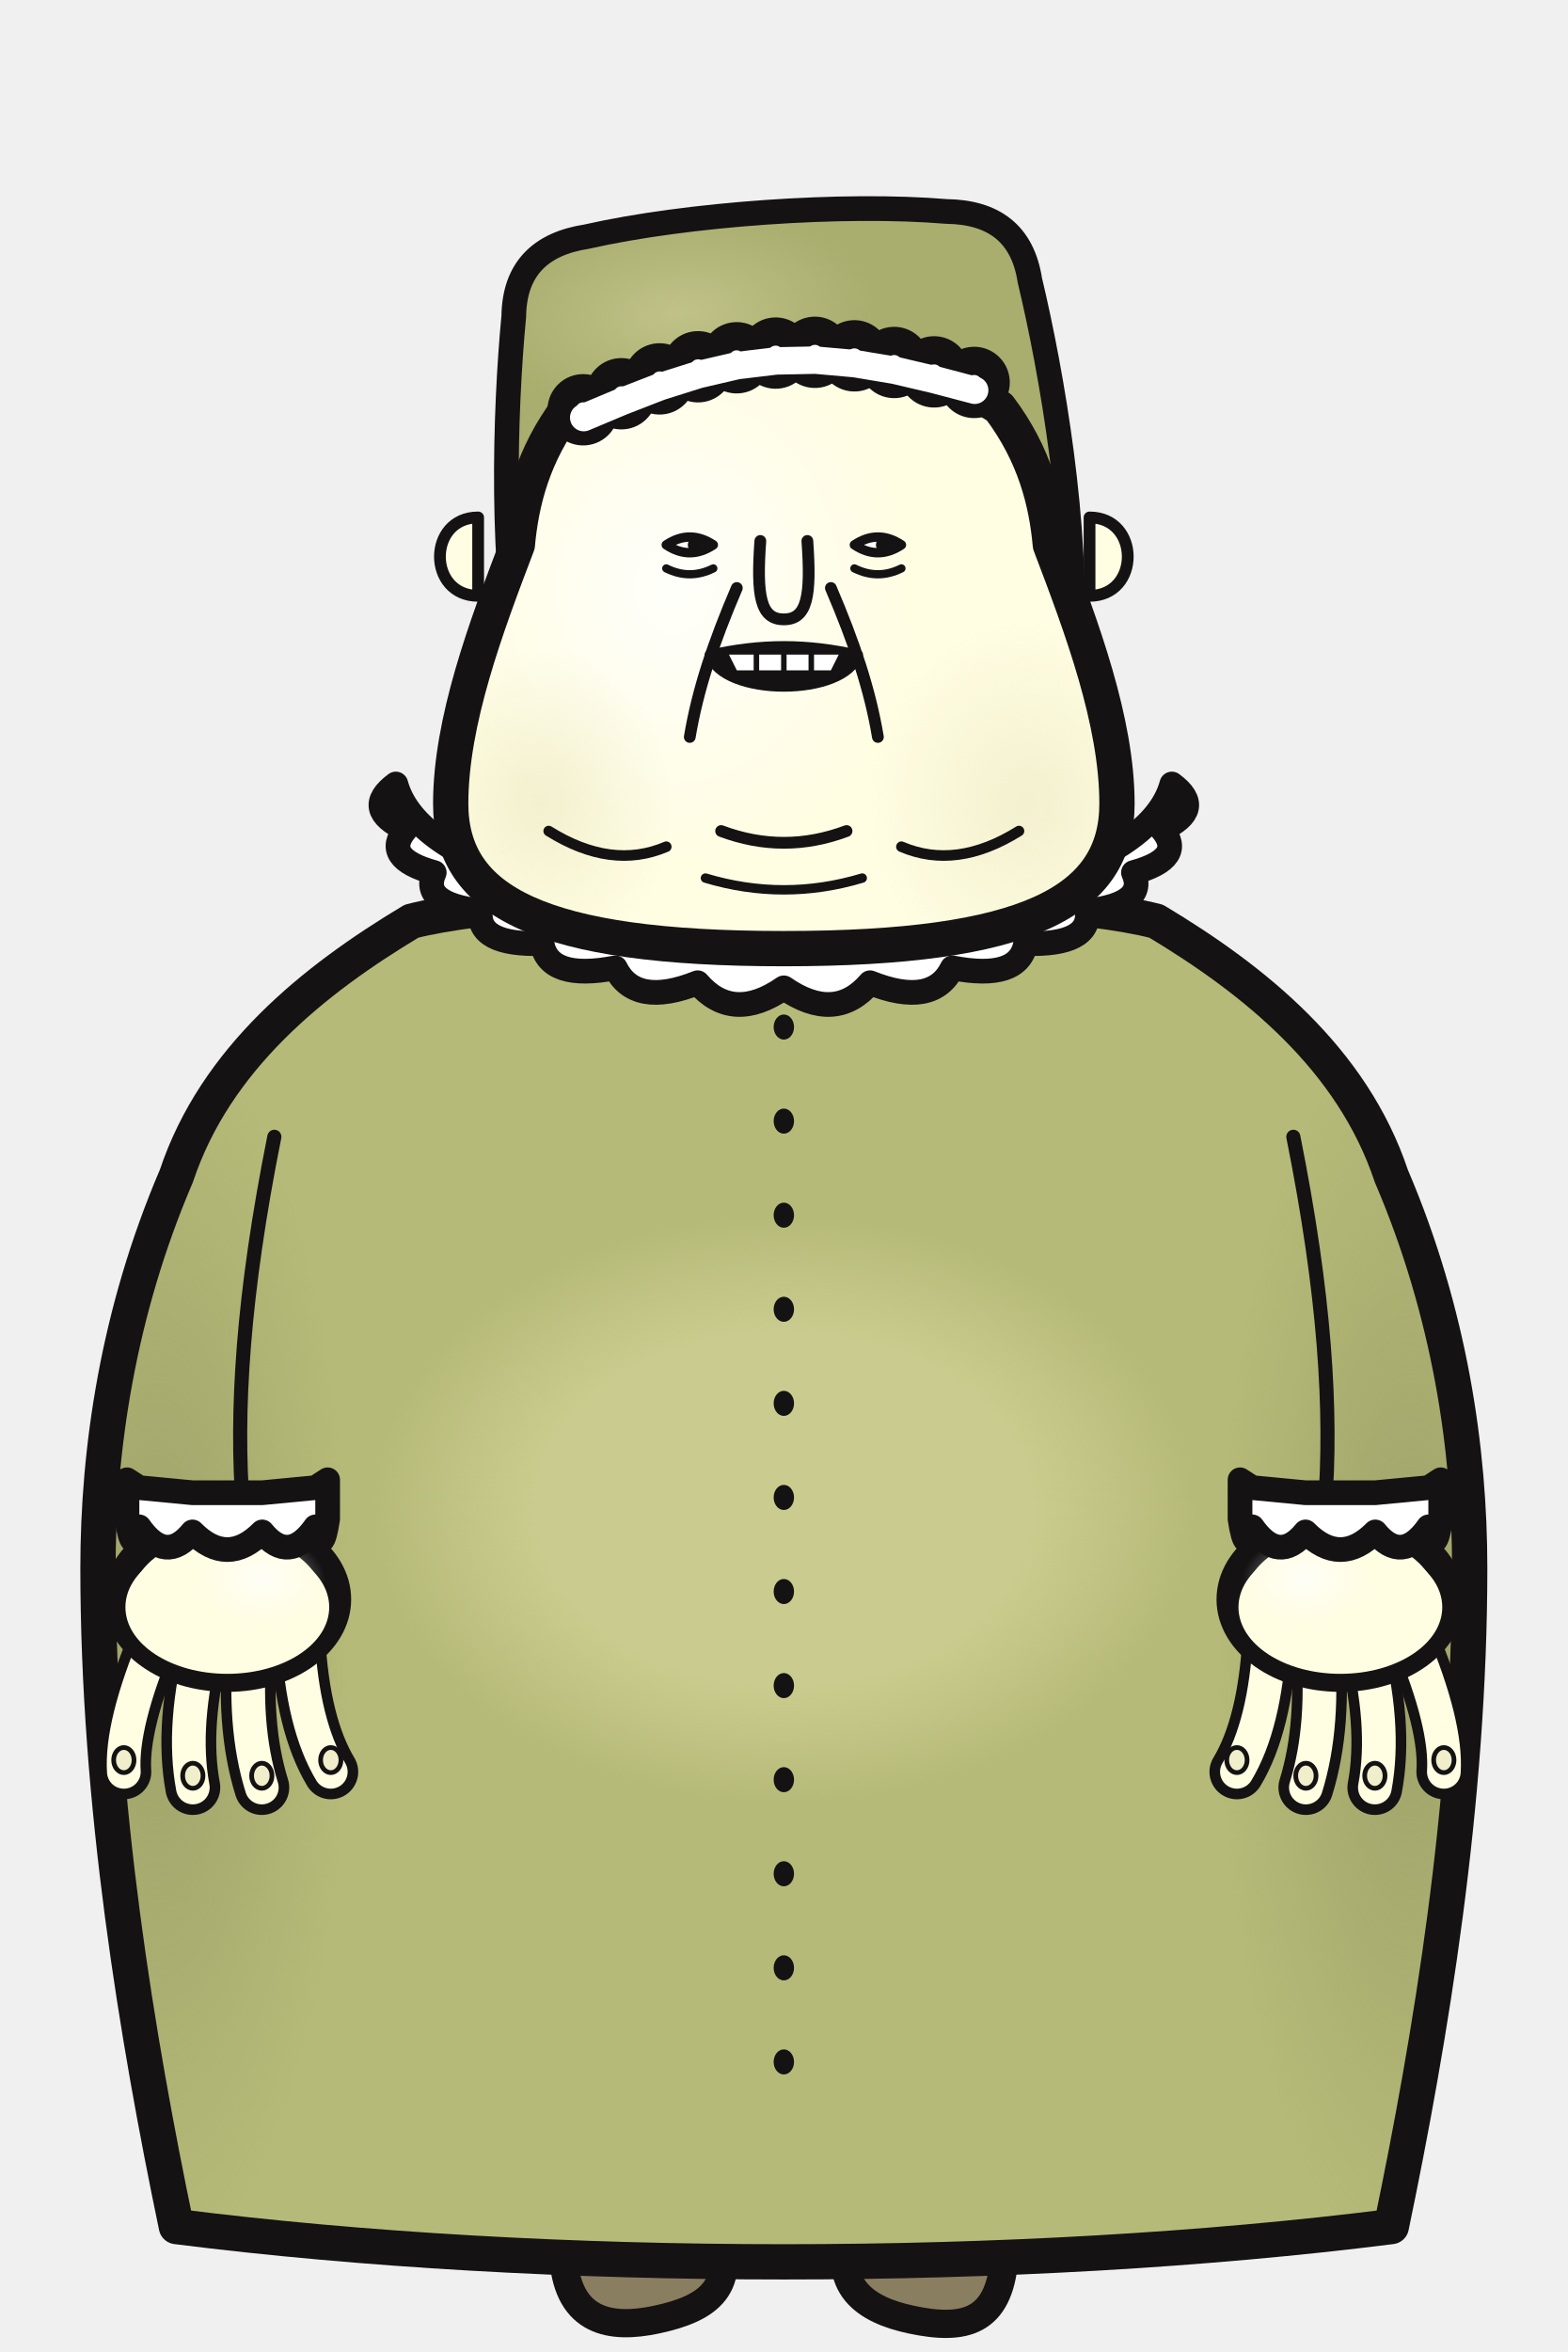
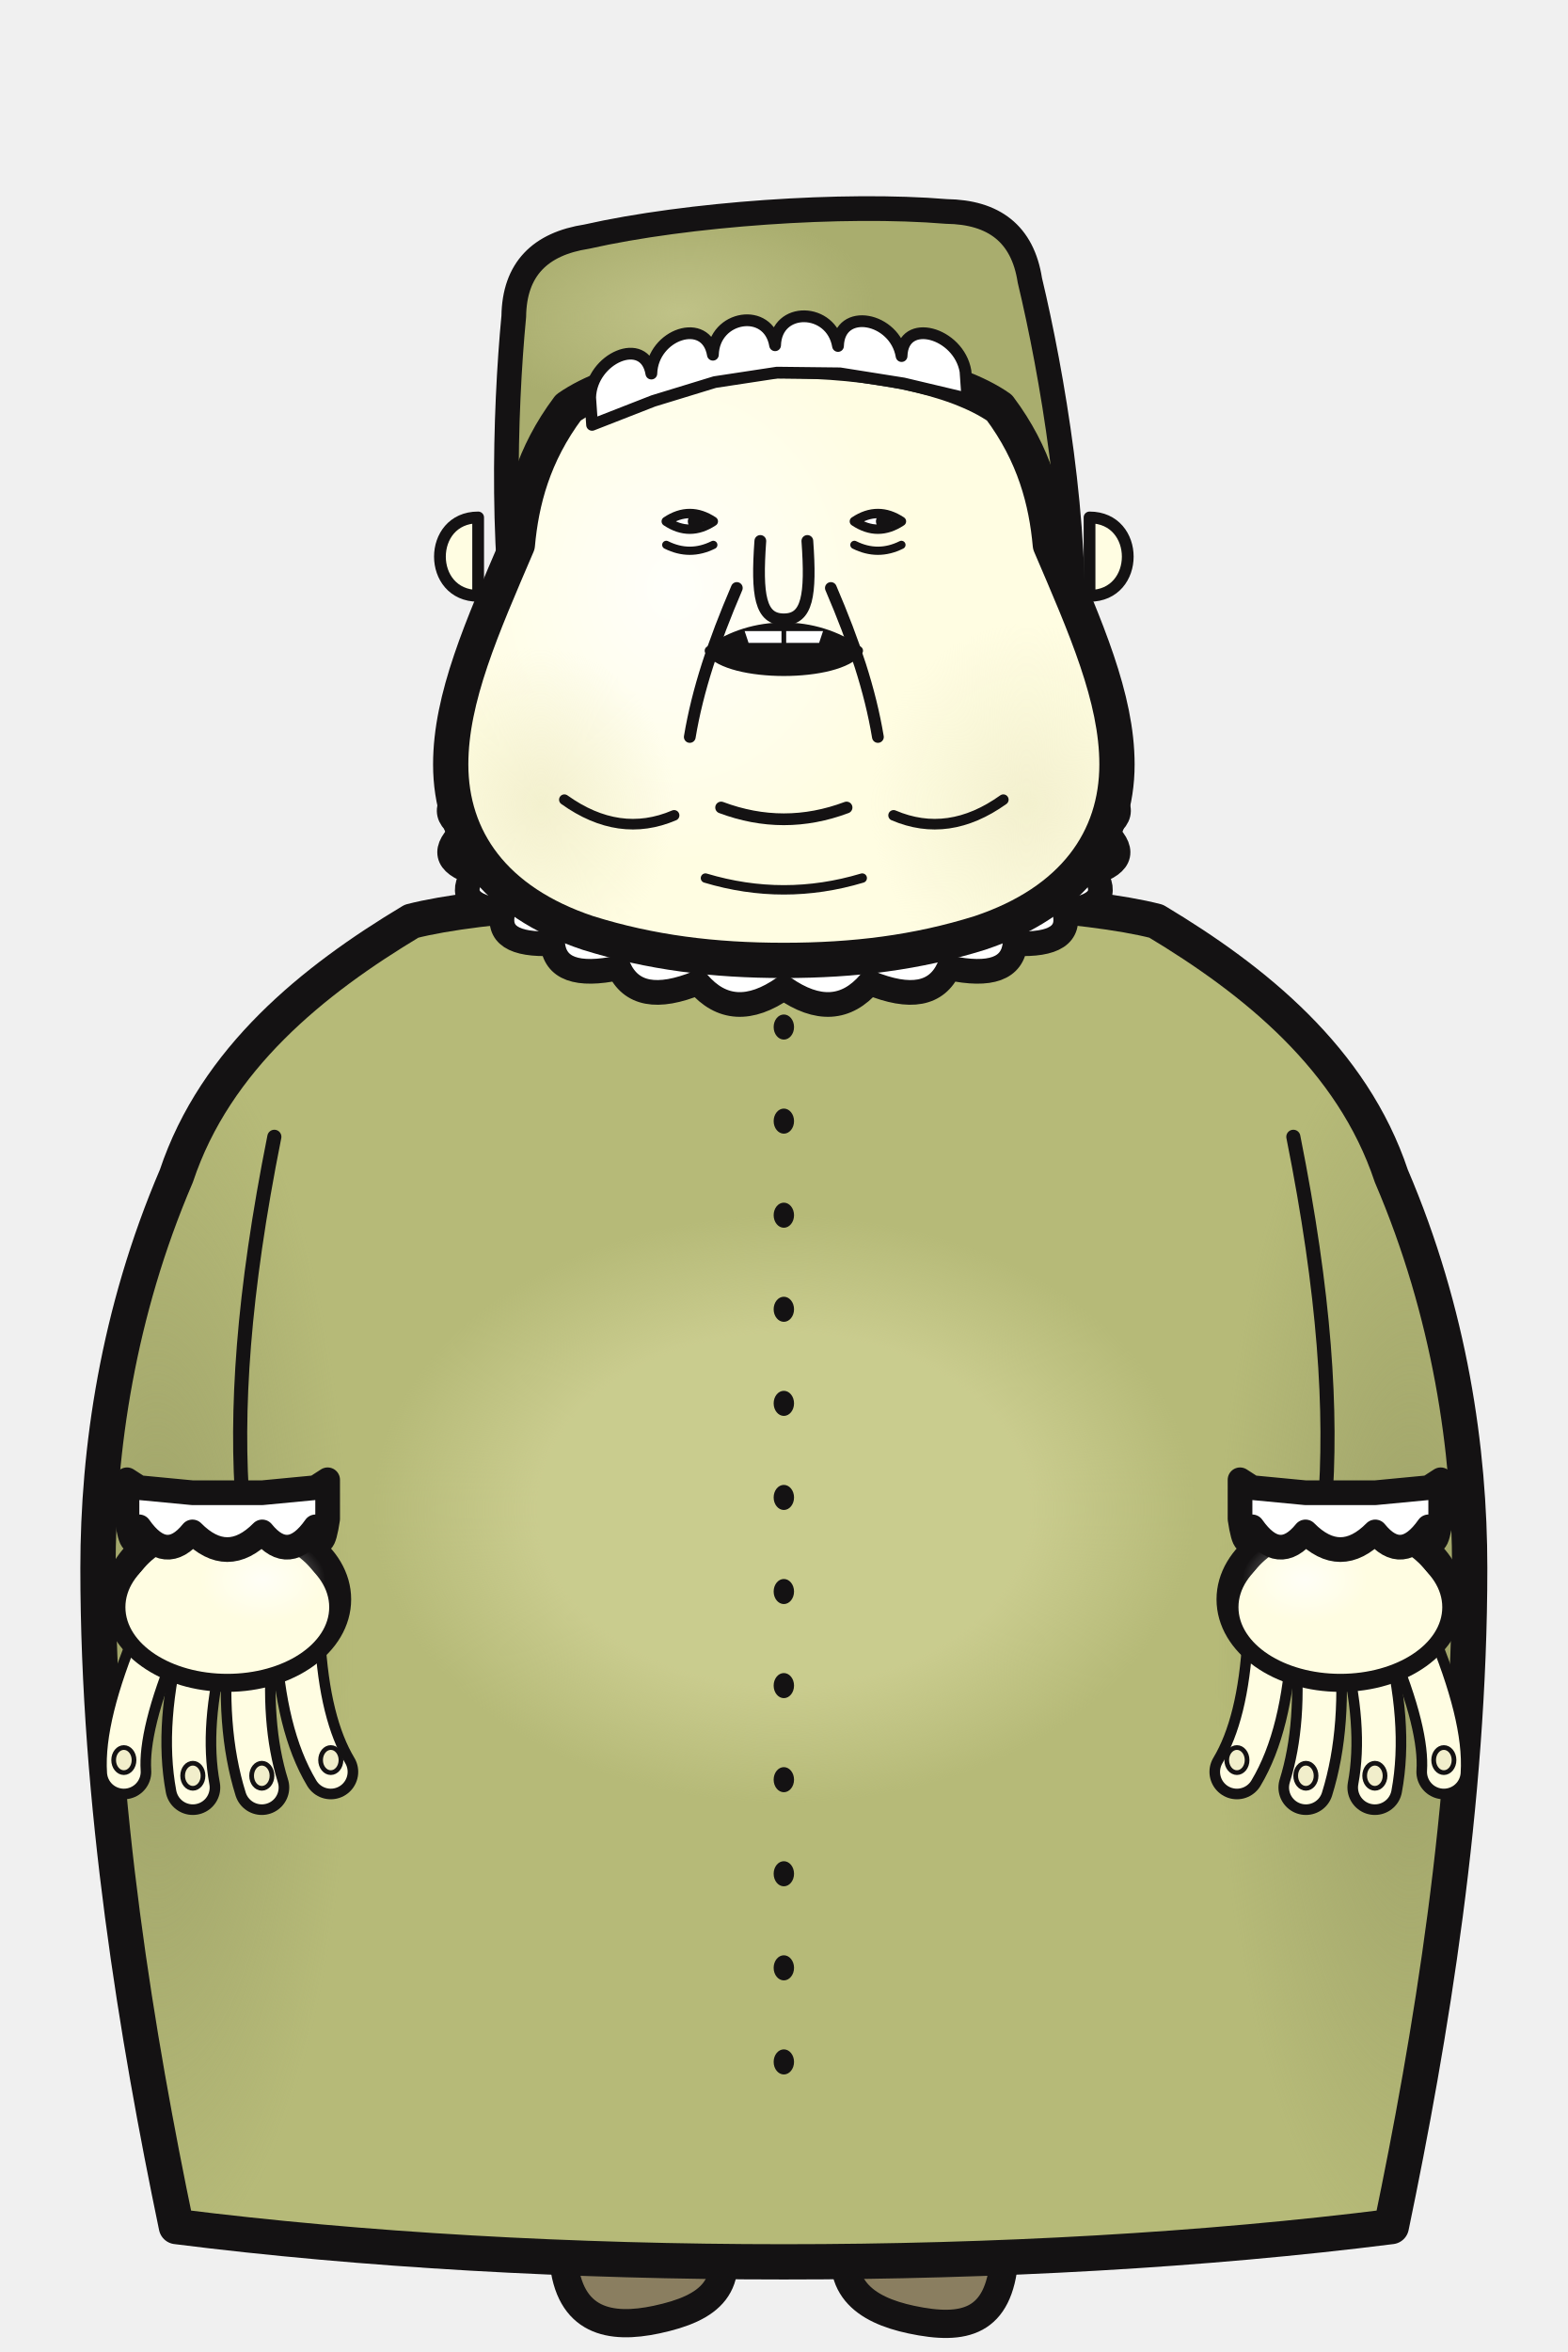
<svg xmlns="http://www.w3.org/2000/svg" width="800" height="1200" viewBox="0 0 400 600">
  <defs>
    <radialGradient id="g1">
      <stop offset="0" stop-color="#CDCF92" stop-opacity="0.85" />
      <stop offset="0.6" stop-color="#CDCF92" stop-opacity="0.85" />
      <stop offset="1" stop-color="#CDCF92" stop-opacity="0" />
    </radialGradient>
    <clipPath id="s1">
      <path d="M105,235 C80,250 55,270 45,300 C30,335 25,370 25,400 C25,460 35,520 45,568 C140,580 260,580 355,568 C365,520 375,460 375,400 C375,370 370,335 355,300 C345,270 320,250 295,235 C260,226 140,226 105,235 Z" />
    </clipPath>
    <radialGradient id="g2">
      <stop offset="0" stop-color="#9A9E66" stop-opacity="0.85" />
      <stop offset="0.0" stop-color="#9A9E66" stop-opacity="0.85" />
      <stop offset="1" stop-color="#9A9E66" stop-opacity="0" />
    </radialGradient>
    <clipPath id="s2">
      <path d="M105,235 C80,250 55,270 45,300 C30,335 25,370 25,400 C25,460 35,520 45,568 C140,580 260,580 355,568 C365,520 375,460 375,400 C375,370 370,335 355,300 C345,270 320,250 295,235 C260,226 140,226 105,235 Z" />
    </clipPath>
    <radialGradient id="g3">
      <stop offset="0" stop-color="#9A9E66" stop-opacity="0.85" />
      <stop offset="0.0" stop-color="#9A9E66" stop-opacity="0.85" />
      <stop offset="1" stop-color="#9A9E66" stop-opacity="0" />
    </radialGradient>
    <clipPath id="s3">
      <path d="M105,235 C80,250 55,270 45,300 C30,335 25,370 25,400 C25,460 35,520 45,568 C140,580 260,580 355,568 C365,520 375,460 375,400 C375,370 370,335 355,300 C345,270 320,250 295,235 C260,226 140,226 105,235 Z" />
    </clipPath>
    <radialGradient id="g4">
      <stop offset="0" stop-color="#FFFFFF" stop-opacity="0.7" />
      <stop offset="0.0" stop-color="#FFFFFF" stop-opacity="0.7" />
      <stop offset="1" stop-color="#FFFFFF" stop-opacity="0" />
    </radialGradient>
    <clipPath id="s4">
      <path d="M30,388 L86,388 L86,428 L30,428 Z" />
    </clipPath>
    <radialGradient id="g5">
      <stop offset="0" stop-color="#FFFFFF" stop-opacity="0.7" />
      <stop offset="0.0" stop-color="#FFFFFF" stop-opacity="0.7" />
      <stop offset="1" stop-color="#FFFFFF" stop-opacity="0" />
    </radialGradient>
    <clipPath id="s5">
      <path d="M314,388 L370,388 L370,428 L314,428 Z" />
    </clipPath>
    <radialGradient id="g6">
      <stop offset="0" stop-color="#C4C68C" stop-opacity="0.85" />
      <stop offset="0.0" stop-color="#C4C68C" stop-opacity="0.85" />
      <stop offset="1" stop-color="#C4C68C" stop-opacity="0" />
    </radialGradient>
    <clipPath id="s6">
      <path d="M130,170 C126,140 130,100 134,76 C135,64 142,58 154,57 C180,53 220,53 246,57 C258,58 265,64 266,76 C270,100 274,140 270,170 Z" />
    </clipPath>
    <radialGradient id="g7">
      <stop offset="0" stop-color="#FFFFFF" stop-opacity="0.85" />
      <stop offset="0.0" stop-color="#FFFFFF" stop-opacity="0.85" />
      <stop offset="1" stop-color="#FFFFFF" stop-opacity="0" />
    </radialGradient>
    <clipPath id="s7">
-       <path d="M145,104 C168,88 232,88 255,104 C264,116 267,128 268,139 C276,160 285,184 285,205 C285,230 262,242 200,242 C138,242 115,230 115,205 C115,184 124,160 132,139 C133,128 136,116 145,104 Z" />
+       <path d="M145,104 C168,88 232,88 255,104 C264,116 267,128 268,139 C277,160 285,178 285,195 C285,214 274,230 250,238 C234,243 218,245 200,245 C182,245 166,243 150,238 C126,230 115,214 115,195 C115,178 123,160 132,139 C133,128 136,116 145,104 Z" />
    </clipPath>
    <radialGradient id="g8">
      <stop offset="0" stop-color="#F1EECB" stop-opacity="0.85" />
      <stop offset="0.0" stop-color="#F1EECB" stop-opacity="0.85" />
      <stop offset="1" stop-color="#F1EECB" stop-opacity="0" />
    </radialGradient>
    <clipPath id="s8">
-       <path d="M145,104 C168,88 232,88 255,104 C264,116 267,128 268,139 C276,160 285,184 285,205 C285,230 262,242 200,242 C138,242 115,230 115,205 C115,184 124,160 132,139 C133,128 136,116 145,104 Z" />
+       <path d="M145,104 C168,88 232,88 255,104 C264,116 267,128 268,139 C277,160 285,178 285,195 C285,214 274,230 250,238 C234,243 218,245 200,245 C182,245 166,243 150,238 C126,230 115,214 115,195 C115,178 123,160 132,139 C133,128 136,116 145,104 Z" />
    </clipPath>
    <radialGradient id="g9">
      <stop offset="0" stop-color="#F1EECB" stop-opacity="0.85" />
      <stop offset="0.0" stop-color="#F1EECB" stop-opacity="0.85" />
      <stop offset="1" stop-color="#F1EECB" stop-opacity="0" />
    </radialGradient>
    <clipPath id="s9">
-       <path d="M145,104 C168,88 232,88 255,104 C264,116 267,128 268,139 C276,160 285,184 285,205 C285,230 262,242 200,242 C138,242 115,230 115,205 C115,184 124,160 132,139 C133,128 136,116 145,104 Z" />
+       <path d="M145,104 C168,88 232,88 255,104 C264,116 267,128 268,139 C277,160 285,178 285,195 C285,214 274,230 250,238 C234,243 218,245 200,245 C182,245 166,243 150,238 C126,230 115,214 115,195 C115,178 123,160 132,139 C133,128 136,116 145,104 Z" />
    </clipPath>
  </defs>
  <path d="M150,540 L180,540 L180,574 L150,574 Z" fill="#C2BF96" stroke="#141213" stroke-width="5.4" stroke-linejoin="round" stroke-linecap="round" />
  <g transform="rotate(-12 165 580)">
    <path d="M145,572 C143,588 153,592 165,592 C179,592 187,588 185,572 C173,566 157,566 145,572 Z" fill="#8A7E60" stroke="#141213" stroke-width="7.2" stroke-linejoin="round" stroke-linecap="round" />
    <path d="M159,574 L171,578 M171,574 L159,578" fill="none" stroke="#141213" stroke-width="1.6" stroke-linejoin="round" stroke-linecap="round" />
  </g>
  <path d="M220,540 L250,540 L250,574 L220,574 Z" fill="#C2BF96" stroke="#141213" stroke-width="5.4" stroke-linejoin="round" stroke-linecap="round" />
  <g transform="rotate(12 235 580)">
    <path d="M215,572 C213,588 223,592 235,592 C249,592 257,588 255,572 C243,566 227,566 215,572 Z" fill="#8A7E60" stroke="#141213" stroke-width="7.2" stroke-linejoin="round" stroke-linecap="round" />
    <path d="M229,574 L241,578 M241,574 L229,578" fill="none" stroke="#141213" stroke-width="1.6" stroke-linejoin="round" stroke-linecap="round" />
  </g>
  <path d="M105,235 C80,250 55,270 45,300 C30,335 25,370 25,400 C25,460 35,520 45,568 C140,580 260,580 355,568 C365,520 375,460 375,400 C375,370 370,335 355,300 C345,270 320,250 295,235 C260,226 140,226 105,235 Z" fill="#B6BA78" />
  <g clip-path="url(#s1)">
    <ellipse cx="200" cy="385" rx="105" ry="75" fill="url(#g1)" />
  </g>
  <g clip-path="url(#s2)">
    <ellipse cx="40" cy="420" rx="50" ry="160" fill="url(#g2)" />
  </g>
  <g clip-path="url(#s3)">
    <ellipse cx="360" cy="420" rx="50" ry="160" fill="url(#g3)" />
  </g>
  <path d="M105,235 C80,250 55,270 45,300 C30,335 25,370 25,400 C25,460 35,520 45,568 C140,580 260,580 355,568 C365,520 375,460 375,400 C375,370 370,335 355,300 C345,270 320,250 295,235 C260,226 140,226 105,235 Z" fill="none" stroke="#141213" stroke-width="9.0" stroke-linejoin="round" stroke-linecap="round" />
  <ellipse cx="200.0" cy="262.0" rx="2.6" ry="3.2" fill="#141213" />
  <ellipse cx="200.0" cy="286.0" rx="2.6" ry="3.2" fill="#141213" />
  <ellipse cx="200.0" cy="310.0" rx="2.6" ry="3.2" fill="#141213" />
  <ellipse cx="200.0" cy="334.0" rx="2.6" ry="3.2" fill="#141213" />
  <ellipse cx="200.0" cy="358.0" rx="2.6" ry="3.2" fill="#141213" />
  <ellipse cx="200.0" cy="382.0" rx="2.6" ry="3.2" fill="#141213" />
  <ellipse cx="200.0" cy="406.0" rx="2.6" ry="3.2" fill="#141213" />
  <ellipse cx="200.0" cy="430.0" rx="2.6" ry="3.2" fill="#141213" />
  <ellipse cx="200.0" cy="454.0" rx="2.6" ry="3.2" fill="#141213" />
  <ellipse cx="200.0" cy="478.0" rx="2.6" ry="3.2" fill="#141213" />
  <ellipse cx="200.0" cy="502.0" rx="2.6" ry="3.2" fill="#141213" />
  <ellipse cx="200.0" cy="526.0" rx="2.6" ry="3.2" fill="#141213" />
  <path d="M70,290 C62,330 60,360 62,385 M330,290 C338,330 340,360 338,385" fill="none" stroke="#141213" stroke-width="3.6" stroke-linejoin="round" stroke-linecap="round" />
  <path d="M40.0,418 Q30.8,440 31.6,452.0" fill="none" stroke="#141213" stroke-width="14" stroke-linejoin="round" stroke-linecap="round" />
  <path d="M40.0,418 Q30.8,440 31.6,452.0" fill="none" stroke="#FFFDE2" stroke-width="8.6" stroke-linejoin="round" stroke-linecap="round" />
  <ellipse cx="31.6" cy="449.0" rx="2.6" ry="3.2" fill="#F1EECB" stroke="#141213" stroke-width="1.2" />
  <path d="M52.0,418 Q46.2,440 49.2,456.0" fill="none" stroke="#141213" stroke-width="14" stroke-linejoin="round" stroke-linecap="round" />
  <path d="M52.0,418 Q46.2,440 49.2,456.0" fill="none" stroke="#FFFDE2" stroke-width="8.6" stroke-linejoin="round" stroke-linecap="round" />
  <ellipse cx="49.2" cy="453.0" rx="2.6" ry="3.2" fill="#F1EECB" stroke="#141213" stroke-width="1.2" />
  <path d="M64.0,418 Q61.8,440 66.8,456.0" fill="none" stroke="#141213" stroke-width="14" stroke-linejoin="round" stroke-linecap="round" />
  <path d="M64.0,418 Q61.8,440 66.8,456.0" fill="none" stroke="#FFFDE2" stroke-width="8.6" stroke-linejoin="round" stroke-linecap="round" />
  <ellipse cx="66.8" cy="453.0" rx="2.6" ry="3.2" fill="#F1EECB" stroke="#141213" stroke-width="1.2" />
  <path d="M76.0,418 Q77.2,440 84.4,452.0" fill="none" stroke="#141213" stroke-width="14" stroke-linejoin="round" stroke-linecap="round" />
  <path d="M76.0,418 Q77.2,440 84.4,452.0" fill="none" stroke="#FFFDE2" stroke-width="8.6" stroke-linejoin="round" stroke-linecap="round" />
  <ellipse cx="84.4" cy="449.0" rx="2.6" ry="3.2" fill="#F1EECB" stroke="#141213" stroke-width="1.2" />
  <ellipse cx="58.0" cy="408.0" rx="28.0" ry="20.0" fill="#FFFDE2" stroke="#141213" stroke-width="7.2" />
  <ellipse cx="58.0" cy="410.0" rx="26.0" ry="17.0" fill="#FFFDE2" />
  <g clip-path="url(#s4)">
    <ellipse cx="67" cy="403" rx="16" ry="11" fill="url(#g4)" />
  </g>
  <path d="M32.4,377.5 L35.5,379.5 L49.1,380.8 L66.9,380.8 L80.5,379.5 L83.6,377.5 L83.6,387.5 Q82.1,397.5 80.5,389.5 Q73.7,399.2 66.9,390.8 Q58.0,399.8 49.1,390.8 Q42.3,399.2 35.5,389.5 Q33.9,397.5 32.4,387.5 Z" fill="#FFFFFF" stroke="#141213" stroke-width="6.3" stroke-linejoin="round" stroke-linecap="round" />
  <path d="M324.0,418 Q322.8,440 315.6,452.0" fill="none" stroke="#141213" stroke-width="14" stroke-linejoin="round" stroke-linecap="round" />
  <path d="M324.0,418 Q322.8,440 315.6,452.0" fill="none" stroke="#FFFDE2" stroke-width="8.6" stroke-linejoin="round" stroke-linecap="round" />
  <ellipse cx="315.6" cy="449.0" rx="2.6" ry="3.2" fill="#F1EECB" stroke="#141213" stroke-width="1.2" />
  <path d="M336.0,418 Q338.2,440 333.2,456.0" fill="none" stroke="#141213" stroke-width="14" stroke-linejoin="round" stroke-linecap="round" />
  <path d="M336.0,418 Q338.2,440 333.2,456.0" fill="none" stroke="#FFFDE2" stroke-width="8.6" stroke-linejoin="round" stroke-linecap="round" />
  <ellipse cx="333.2" cy="453.0" rx="2.6" ry="3.2" fill="#F1EECB" stroke="#141213" stroke-width="1.2" />
  <path d="M348.0,418 Q353.8,440 350.8,456.0" fill="none" stroke="#141213" stroke-width="14" stroke-linejoin="round" stroke-linecap="round" />
  <path d="M348.0,418 Q353.8,440 350.8,456.0" fill="none" stroke="#FFFDE2" stroke-width="8.6" stroke-linejoin="round" stroke-linecap="round" />
  <ellipse cx="350.8" cy="453.0" rx="2.6" ry="3.2" fill="#F1EECB" stroke="#141213" stroke-width="1.2" />
  <path d="M360.0,418 Q369.2,440 368.4,452.0" fill="none" stroke="#141213" stroke-width="14" stroke-linejoin="round" stroke-linecap="round" />
  <path d="M360.0,418 Q369.2,440 368.4,452.0" fill="none" stroke="#FFFDE2" stroke-width="8.6" stroke-linejoin="round" stroke-linecap="round" />
  <ellipse cx="368.4" cy="449.0" rx="2.6" ry="3.2" fill="#F1EECB" stroke="#141213" stroke-width="1.2" />
  <ellipse cx="342.0" cy="408.0" rx="28.0" ry="20.0" fill="#FFFDE2" stroke="#141213" stroke-width="7.2" />
  <ellipse cx="342.0" cy="410.0" rx="26.0" ry="17.0" fill="#FFFDE2" />
  <g clip-path="url(#s5)">
    <ellipse cx="333" cy="403" rx="16" ry="11" fill="url(#g5)" />
  </g>
  <path d="M316.4,377.5 L319.5,379.5 L333.1,380.8 L350.9,380.8 L364.5,379.5 L367.6,377.5 L367.6,387.5 Q366.1,397.5 364.5,389.5 Q357.7,399.2 350.9,390.8 Q342.0,399.8 333.1,390.8 Q326.3,399.2 319.5,389.5 Q317.9,397.5 316.4,387.5 Z" fill="#FFFFFF" stroke="#141213" stroke-width="6.3" stroke-linejoin="round" stroke-linecap="round" />
-   <path d="M101.0,200.0 Q92.3,206.4 103.5,211.6 Q97.3,218.9 110.8,222.6 Q107.2,230.6 122.6,232.4 Q121.6,241.2 138.3,240.7 Q140.0,250.2 157.0,246.9 Q162.0,257.1 178.0,250.7 Q186.9,261.1 200.0,252.0 Q213.1,261.1 222.0,250.7 Q238.0,257.1 243.0,246.9 Q260.0,250.2 261.7,240.7 Q278.4,241.2 277.4,232.4 Q292.8,230.6 289.2,222.6 Q302.7,218.9 296.5,211.6 Q307.7,206.4 299.0,200.0 C287.0,244.0 113.0,244.0 101.0,200.0 Z" fill="#FFFFFF" stroke="#141213" stroke-width="6.3" stroke-linejoin="round" stroke-linecap="round" />
+   <path d="M120.8,200.0 Q109.7,206.5 118.5,211.6 Q109.9,219.1 120.9,222.6 Q115.3,230.9 128.4,232.4 Q126.0,241.4 141.0,240.7 Q141.9,250.3 157.9,246.9 Q162.5,257.1 178.1,250.7 Q187.0,261.1 200.0,252.0 Q213.0,261.1 221.9,250.7 Q237.5,257.1 242.1,246.9 Q258.1,250.3 259.0,240.7 Q274.0,241.4 271.6,232.4 Q284.7,230.9 279.1,222.6 Q290.1,219.1 281.5,211.6 Q290.3,206.5 279.2,200.0 C287.0,244.0 113.0,244.0 120.8,200.0 Z" fill="#FFFFFF" stroke="#141213" stroke-width="6.3" stroke-linejoin="round" stroke-linecap="round" />
  <g transform="rotate(-4 200 120)">
    <path d="M130,170 C126,140 130,100 134,76 C135,64 142,58 154,57 C180,53 220,53 246,57 C258,58 265,64 266,76 C270,100 274,140 270,170 Z" fill="#A9AD6E" />
    <g clip-path="url(#s6)">
      <ellipse cx="176" cy="78" rx="50" ry="26" fill="url(#g6)" />
    </g>
    <path d="M130,170 C126,140 130,100 134,76 C135,64 142,58 154,57 C180,53 220,53 246,57 C258,58 265,64 266,76 C270,100 274,140 270,170 Z" fill="none" stroke="#141213" stroke-width="6.3" stroke-linejoin="round" stroke-linecap="round" />
  </g>
  <path d="M122,132 C109,132 109,152 122,152 Z" fill="#FFFDE2" stroke="#141213" stroke-width="3.0" stroke-linejoin="round" stroke-linecap="round" />
  <path d="M278,132 C291,132 291,152 278,152 Z" fill="#FFFDE2" stroke="#141213" stroke-width="3.0" stroke-linejoin="round" stroke-linecap="round" />
-   <path d="M145,104 C168,88 232,88 255,104 C264,116 267,128 268,139 C276,160 285,184 285,205 C285,230 262,242 200,242 C138,242 115,230 115,205 C115,184 124,160 132,139 C133,128 136,116 145,104 Z" fill="#FFFDE2" />
+   <path d="M145,104 C168,88 232,88 255,104 C264,116 267,128 268,139 C277,160 285,178 285,195 C285,214 274,230 250,238 C234,243 218,245 200,245 C182,245 166,243 150,238 C126,230 115,214 115,195 C115,178 123,160 132,139 C133,128 136,116 145,104 Z" fill="#FFFDE2" />
  <g clip-path="url(#s7)">
    <ellipse cx="172" cy="150" rx="60" ry="70" fill="url(#g7)" />
  </g>
  <g clip-path="url(#s8)">
    <ellipse cx="262" cy="205" rx="40" ry="46" fill="url(#g8)" />
  </g>
  <g clip-path="url(#s9)">
    <ellipse cx="138" cy="205" rx="34" ry="40" fill="url(#g9)" />
  </g>
-   <path d="M145,104 C168,88 232,88 255,104 C264,116 267,128 268,139 C276,160 285,184 285,205 C285,230 262,242 200,242 C138,242 115,230 115,205 C115,184 124,160 132,139 C133,128 136,116 145,104 Z" fill="none" stroke="#141213" stroke-width="9.0" stroke-linejoin="round" stroke-linecap="round" />
+   <path d="M145,104 C168,88 232,88 255,104 C264,116 267,128 268,139 C277,160 285,178 285,195 C285,214 274,230 250,238 C234,243 218,245 200,245 C182,245 166,243 150,238 C126,230 115,214 115,195 C115,178 123,160 132,139 C133,128 136,116 145,104 Z" fill="none" stroke="#141213" stroke-width="9.0" stroke-linejoin="round" stroke-linecap="round" />
  <g transform="rotate(-4 200 120)">
-     <ellipse cx="150.0" cy="101.0" rx="5.5" ry="5.5" fill="#FFFFFF" stroke="#141213" stroke-width="7.2" />
-     <ellipse cx="160.0" cy="97.6" rx="5.5" ry="5.5" fill="#FFFFFF" stroke="#141213" stroke-width="7.2" />
-     <ellipse cx="170.0" cy="94.5" rx="5.5" ry="5.5" fill="#FFFFFF" stroke="#141213" stroke-width="7.2" />
-     <ellipse cx="180.0" cy="92.1" rx="5.5" ry="5.5" fill="#FFFFFF" stroke="#141213" stroke-width="7.2" />
-     <ellipse cx="190.0" cy="90.5" rx="5.5" ry="5.5" fill="#FFFFFF" stroke="#141213" stroke-width="7.2" />
-     <ellipse cx="200.0" cy="90.0" rx="5.5" ry="5.5" fill="#FFFFFF" stroke="#141213" stroke-width="7.2" />
-     <ellipse cx="210.0" cy="90.5" rx="5.5" ry="5.5" fill="#FFFFFF" stroke="#141213" stroke-width="7.2" />
-     <ellipse cx="220.0" cy="92.1" rx="5.5" ry="5.5" fill="#FFFFFF" stroke="#141213" stroke-width="7.2" />
-     <ellipse cx="230.0" cy="94.5" rx="5.5" ry="5.5" fill="#FFFFFF" stroke="#141213" stroke-width="7.2" />
-     <ellipse cx="240.0" cy="97.6" rx="5.5" ry="5.5" fill="#FFFFFF" stroke="#141213" stroke-width="7.2" />
-     <ellipse cx="250.0" cy="101.0" rx="5.5" ry="5.5" fill="#FFFFFF" stroke="#141213" stroke-width="7.2" />
-     <ellipse cx="150.0" cy="101.0" rx="1.5" ry="1.5" fill="#FFFFFF" />
-     <ellipse cx="160.0" cy="97.6" rx="1.5" ry="1.5" fill="#FFFFFF" />
-     <ellipse cx="170.0" cy="94.5" rx="1.5" ry="1.5" fill="#FFFFFF" />
-     <ellipse cx="180.0" cy="92.1" rx="1.5" ry="1.5" fill="#FFFFFF" />
-     <ellipse cx="190.0" cy="90.5" rx="1.5" ry="1.5" fill="#FFFFFF" />
-     <ellipse cx="200.0" cy="90.0" rx="1.5" ry="1.5" fill="#FFFFFF" />
-     <ellipse cx="210.0" cy="90.5" rx="1.5" ry="1.5" fill="#FFFFFF" />
-     <ellipse cx="220.0" cy="92.1" rx="1.5" ry="1.5" fill="#FFFFFF" />
-     <ellipse cx="230.0" cy="94.5" rx="1.5" ry="1.5" fill="#FFFFFF" />
-     <ellipse cx="240.0" cy="97.6" rx="1.5" ry="1.5" fill="#FFFFFF" />
-     <ellipse cx="250.0" cy="101.0" rx="1.5" ry="1.5" fill="#FFFFFF" />
-     <path d="M150.0,103.0 L160.0,99.6 L170.0,96.5 L180.0,94.1 L190.0,92.5 L200.0,92.0 L210.0,92.5 L220.0,94.1 L230.0,96.5 L240.0,99.6 L250.0,103.0" fill="none" stroke="#FFFFFF" stroke-width="7" stroke-linejoin="round" stroke-linecap="round" />
+     <path d="M152.0,105.0 L152.0,98.0 C153.0,88.0 167.0,83.0 168.0,93.0 C169.0,83.0 183.0,79.3 184.0,89.3 C185.0,79.3 199.0,78.0 200.0,88.0 C201.0,78.0 215.0,79.3 216.0,89.3 C217.0,79.3 231.0,83.0 232.0,93.0 C233.0,83.0 247.0,88.0 248.0,98.0 L248.0,105.0 L232.0,100.0 L216.0,96.3 L200.0,95.0 L184.0,96.3 L168.0,100.0 L152.0,105.0 Z" fill="#FFFFFF" stroke="#141213" stroke-width="3.0" stroke-linejoin="round" stroke-linecap="round" />
  </g>
-   <path d="M170,139 Q176,135 182,139 Q176,143 170,139 Z" fill="#FFFFFF" stroke="#141213" stroke-width="2.4" stroke-linejoin="round" stroke-linecap="round" />
-   <ellipse cx="177.5" cy="139.0" rx="2.0" ry="2.0" fill="#141213" />
-   <path d="M170,145 Q176,148 182,145" fill="none" stroke="#141213" stroke-width="2.1" stroke-linejoin="round" stroke-linecap="round" />
-   <path d="M218,139 Q224,135 230,139 Q224,143 218,139 Z" fill="#FFFFFF" stroke="#141213" stroke-width="2.4" stroke-linejoin="round" stroke-linecap="round" />
-   <ellipse cx="225.5" cy="139.0" rx="2.0" ry="2.0" fill="#141213" />
-   <path d="M218,145 Q224,148 230,145" fill="none" stroke="#141213" stroke-width="2.1" stroke-linejoin="round" stroke-linecap="round" />
+   <path d="M170,133 Q176,129 182,133 Q176,137 170,133 Z" fill="#FFFFFF" stroke="#141213" stroke-width="2.4" stroke-linejoin="round" stroke-linecap="round" />
+   <ellipse cx="177.5" cy="133.0" rx="2.0" ry="2.0" fill="#141213" />
+   <path d="M170,139 Q176,142 182,139" fill="none" stroke="#141213" stroke-width="2.1" stroke-linejoin="round" stroke-linecap="round" />
+   <path d="M218,133 Q224,129 230,133 Q224,137 218,133 Z" fill="#FFFFFF" stroke="#141213" stroke-width="2.4" stroke-linejoin="round" stroke-linecap="round" />
+   <ellipse cx="225.5" cy="133.0" rx="2.0" ry="2.0" fill="#141213" />
+   <path d="M218,139 Q224,142 230,139" fill="none" stroke="#141213" stroke-width="2.1" stroke-linejoin="round" stroke-linecap="round" />
  <path d="M194,138 C193,152 194,158 200,158 C206,158 207,152 206,138" fill="none" stroke="#141213" stroke-width="3.0" stroke-linejoin="round" stroke-linecap="round" />
  <path d="M188,150 C182,164 178,176 176,188 M212,150 C218,164 222,176 224,188" fill="none" stroke="#141213" stroke-width="3.0" stroke-linejoin="round" stroke-linecap="round" />
-   <path d="M181,167 C194,164 206,164 219,167 C216,178 184,178 181,167 Z" fill="#141213" stroke="#141213" stroke-width="2.4" stroke-linejoin="round" stroke-linecap="round" />
-   <path d="M186,167 L214,167 L212,171 L188,171 Z" fill="#FFFFFF" />
-   <path d="M193,167 L193,171" fill="none" stroke="#141213" stroke-width="1.4" stroke-linejoin="round" stroke-linecap="round" />
-   <path d="M200,167 L200,171" fill="none" stroke="#141213" stroke-width="1.4" stroke-linejoin="round" stroke-linecap="round" />
-   <path d="M207,167 L207,171" fill="none" stroke="#141213" stroke-width="1.4" stroke-linejoin="round" stroke-linecap="round" />
-   <path d="M184,212 Q200,218 216,212" fill="none" stroke="#141213" stroke-width="3.0" stroke-linejoin="round" stroke-linecap="round" />
-   <path d="M140,212 Q156,222 170,216 M260,212 Q244,222 230,216" fill="none" stroke="#141213" stroke-width="2.7" stroke-linejoin="round" stroke-linecap="round" />
+   <path d="M181,166 C192,158 208,158 219,166 C214,173 186,173 181,166 Z" fill="#141213" stroke="#141213" stroke-width="2.4" stroke-linejoin="round" stroke-linecap="round" />
+   <path d="M190,161 L210,161 L209,164 L191,164 Z" fill="#FFFFFF" />
+   <path d="M200,161 L200,164" fill="none" stroke="#141213" stroke-width="1.2" stroke-linejoin="round" stroke-linecap="round" />
+   <path d="M184,206 Q200,212 216,206" fill="none" stroke="#141213" stroke-width="3.0" stroke-linejoin="round" stroke-linecap="round" />
+   <path d="M144,204 Q158,214 172,208 M256,204 Q242,214 228,208" fill="none" stroke="#141213" stroke-width="2.7" stroke-linejoin="round" stroke-linecap="round" />
  <path d="M180,224 Q200,230 220,224" fill="none" stroke="#141213" stroke-width="2.4" stroke-linejoin="round" stroke-linecap="round" />
</svg>
